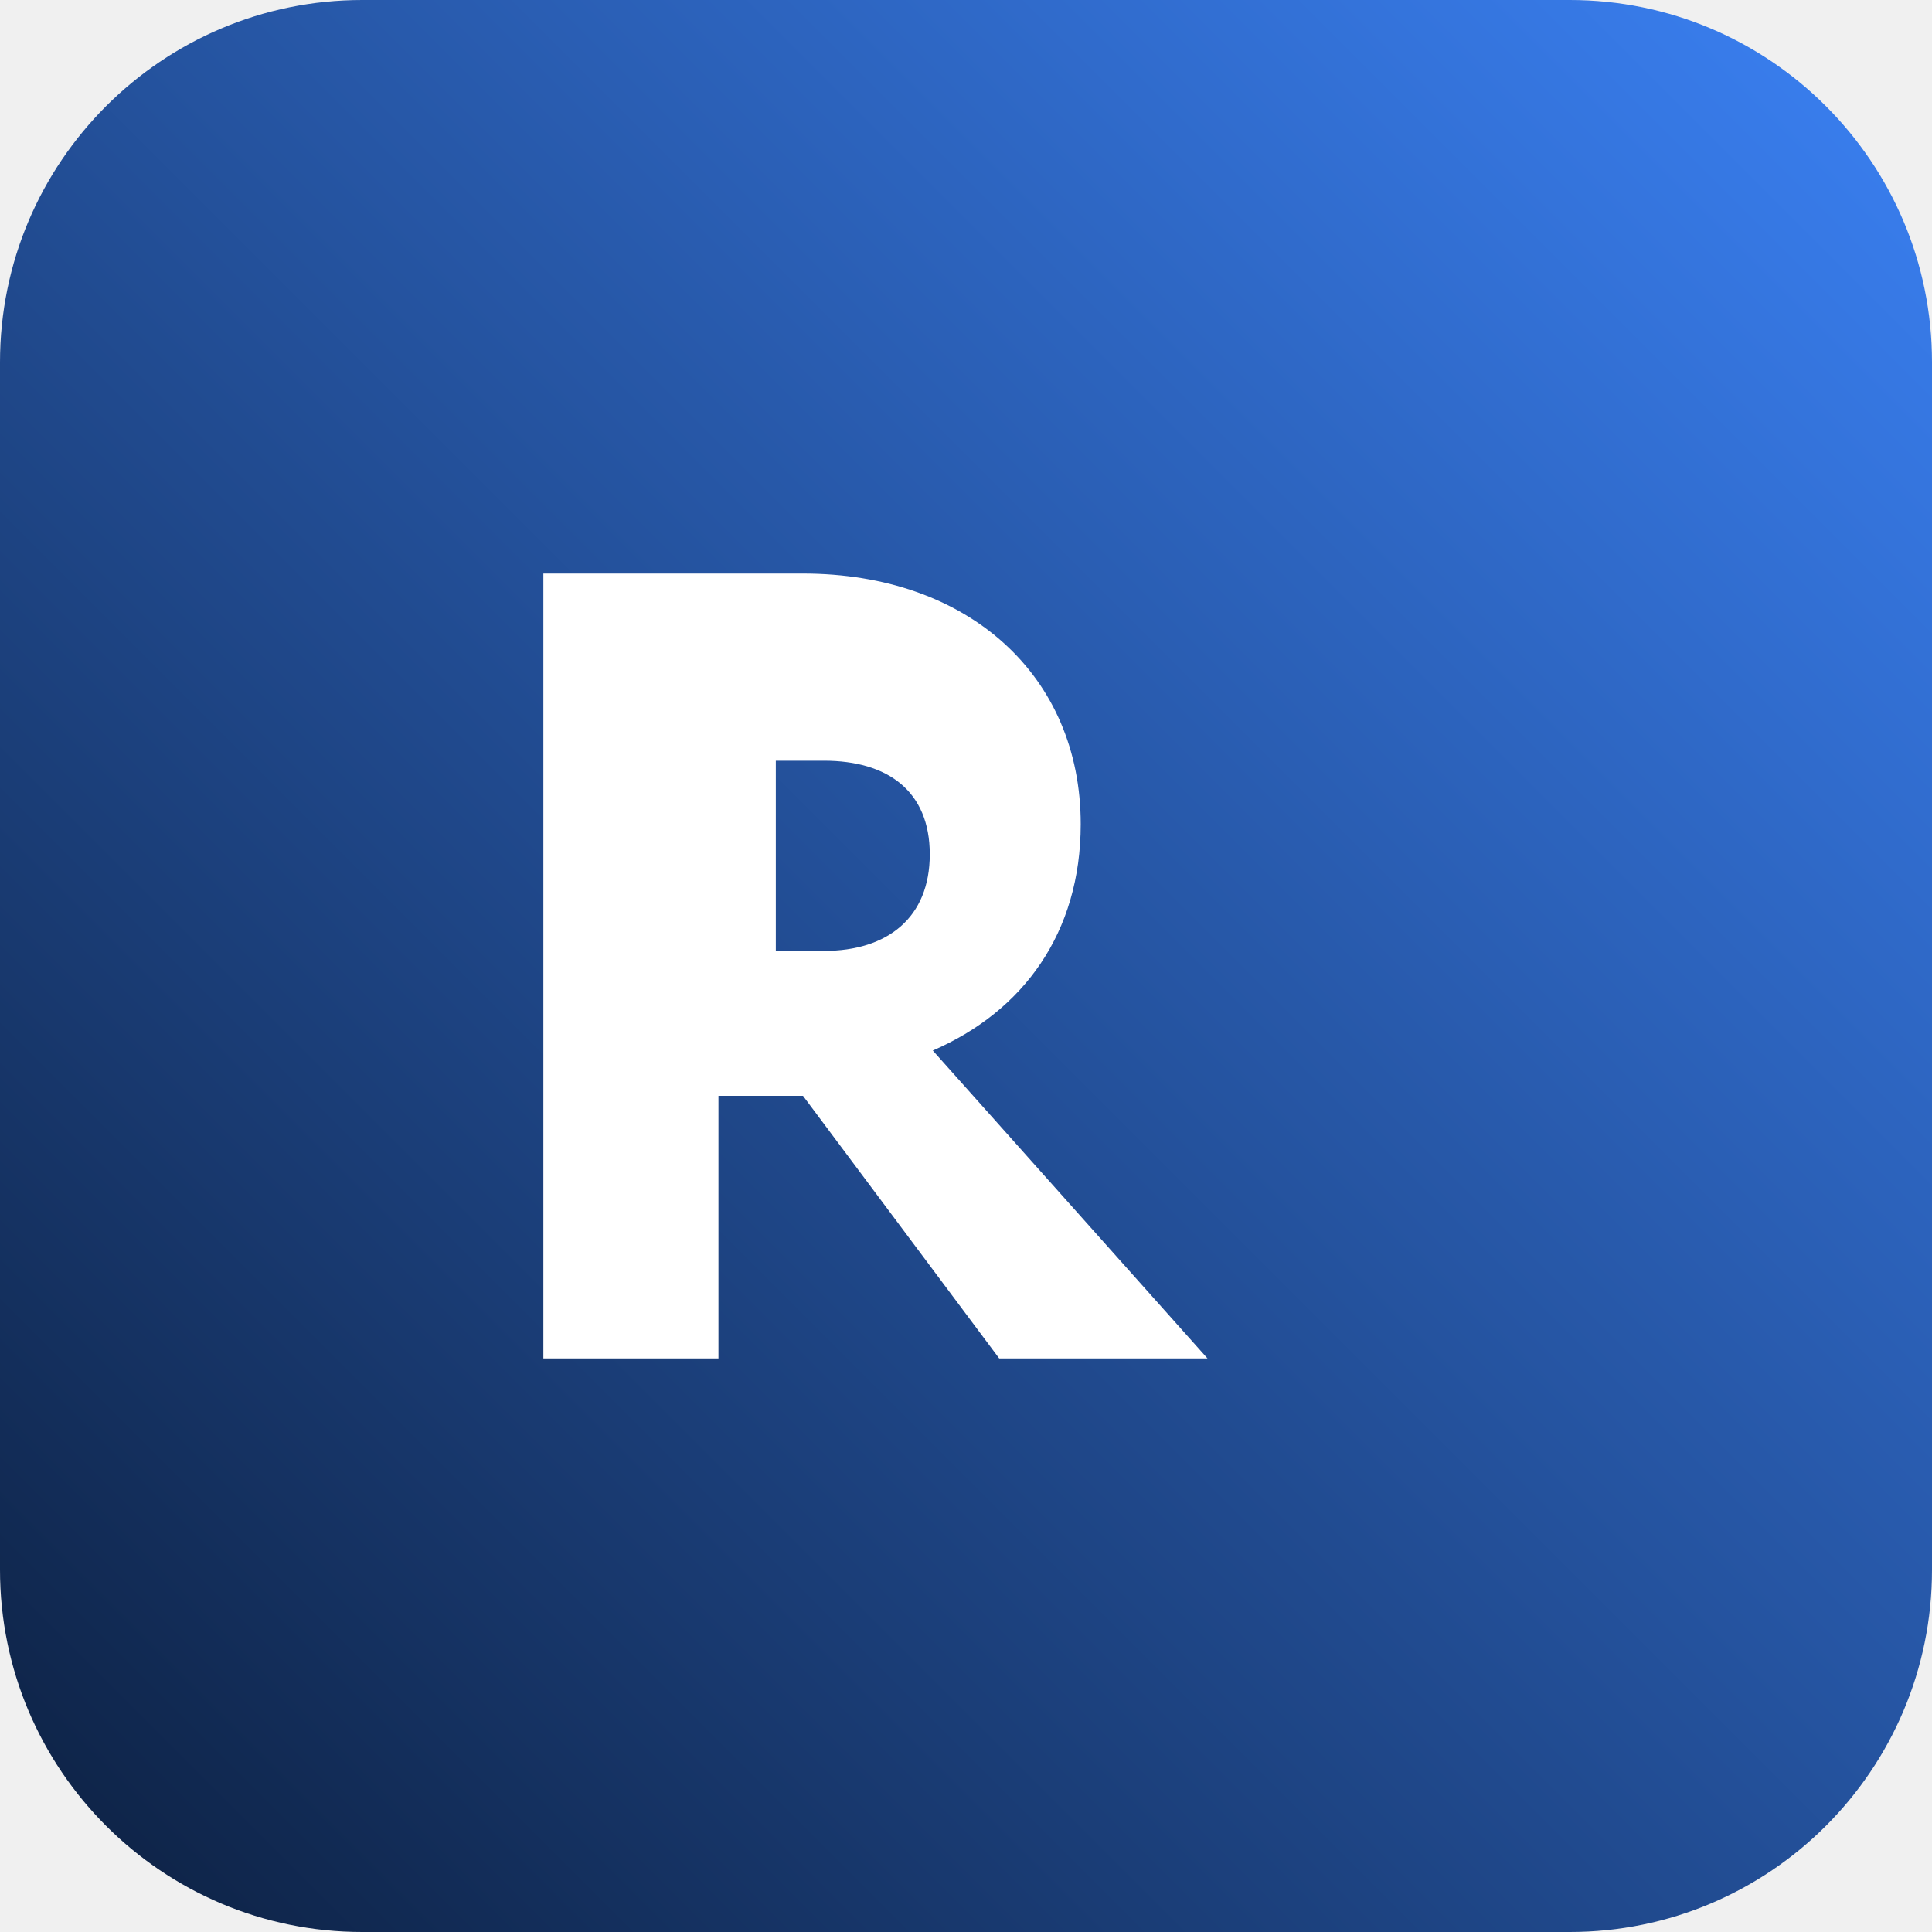
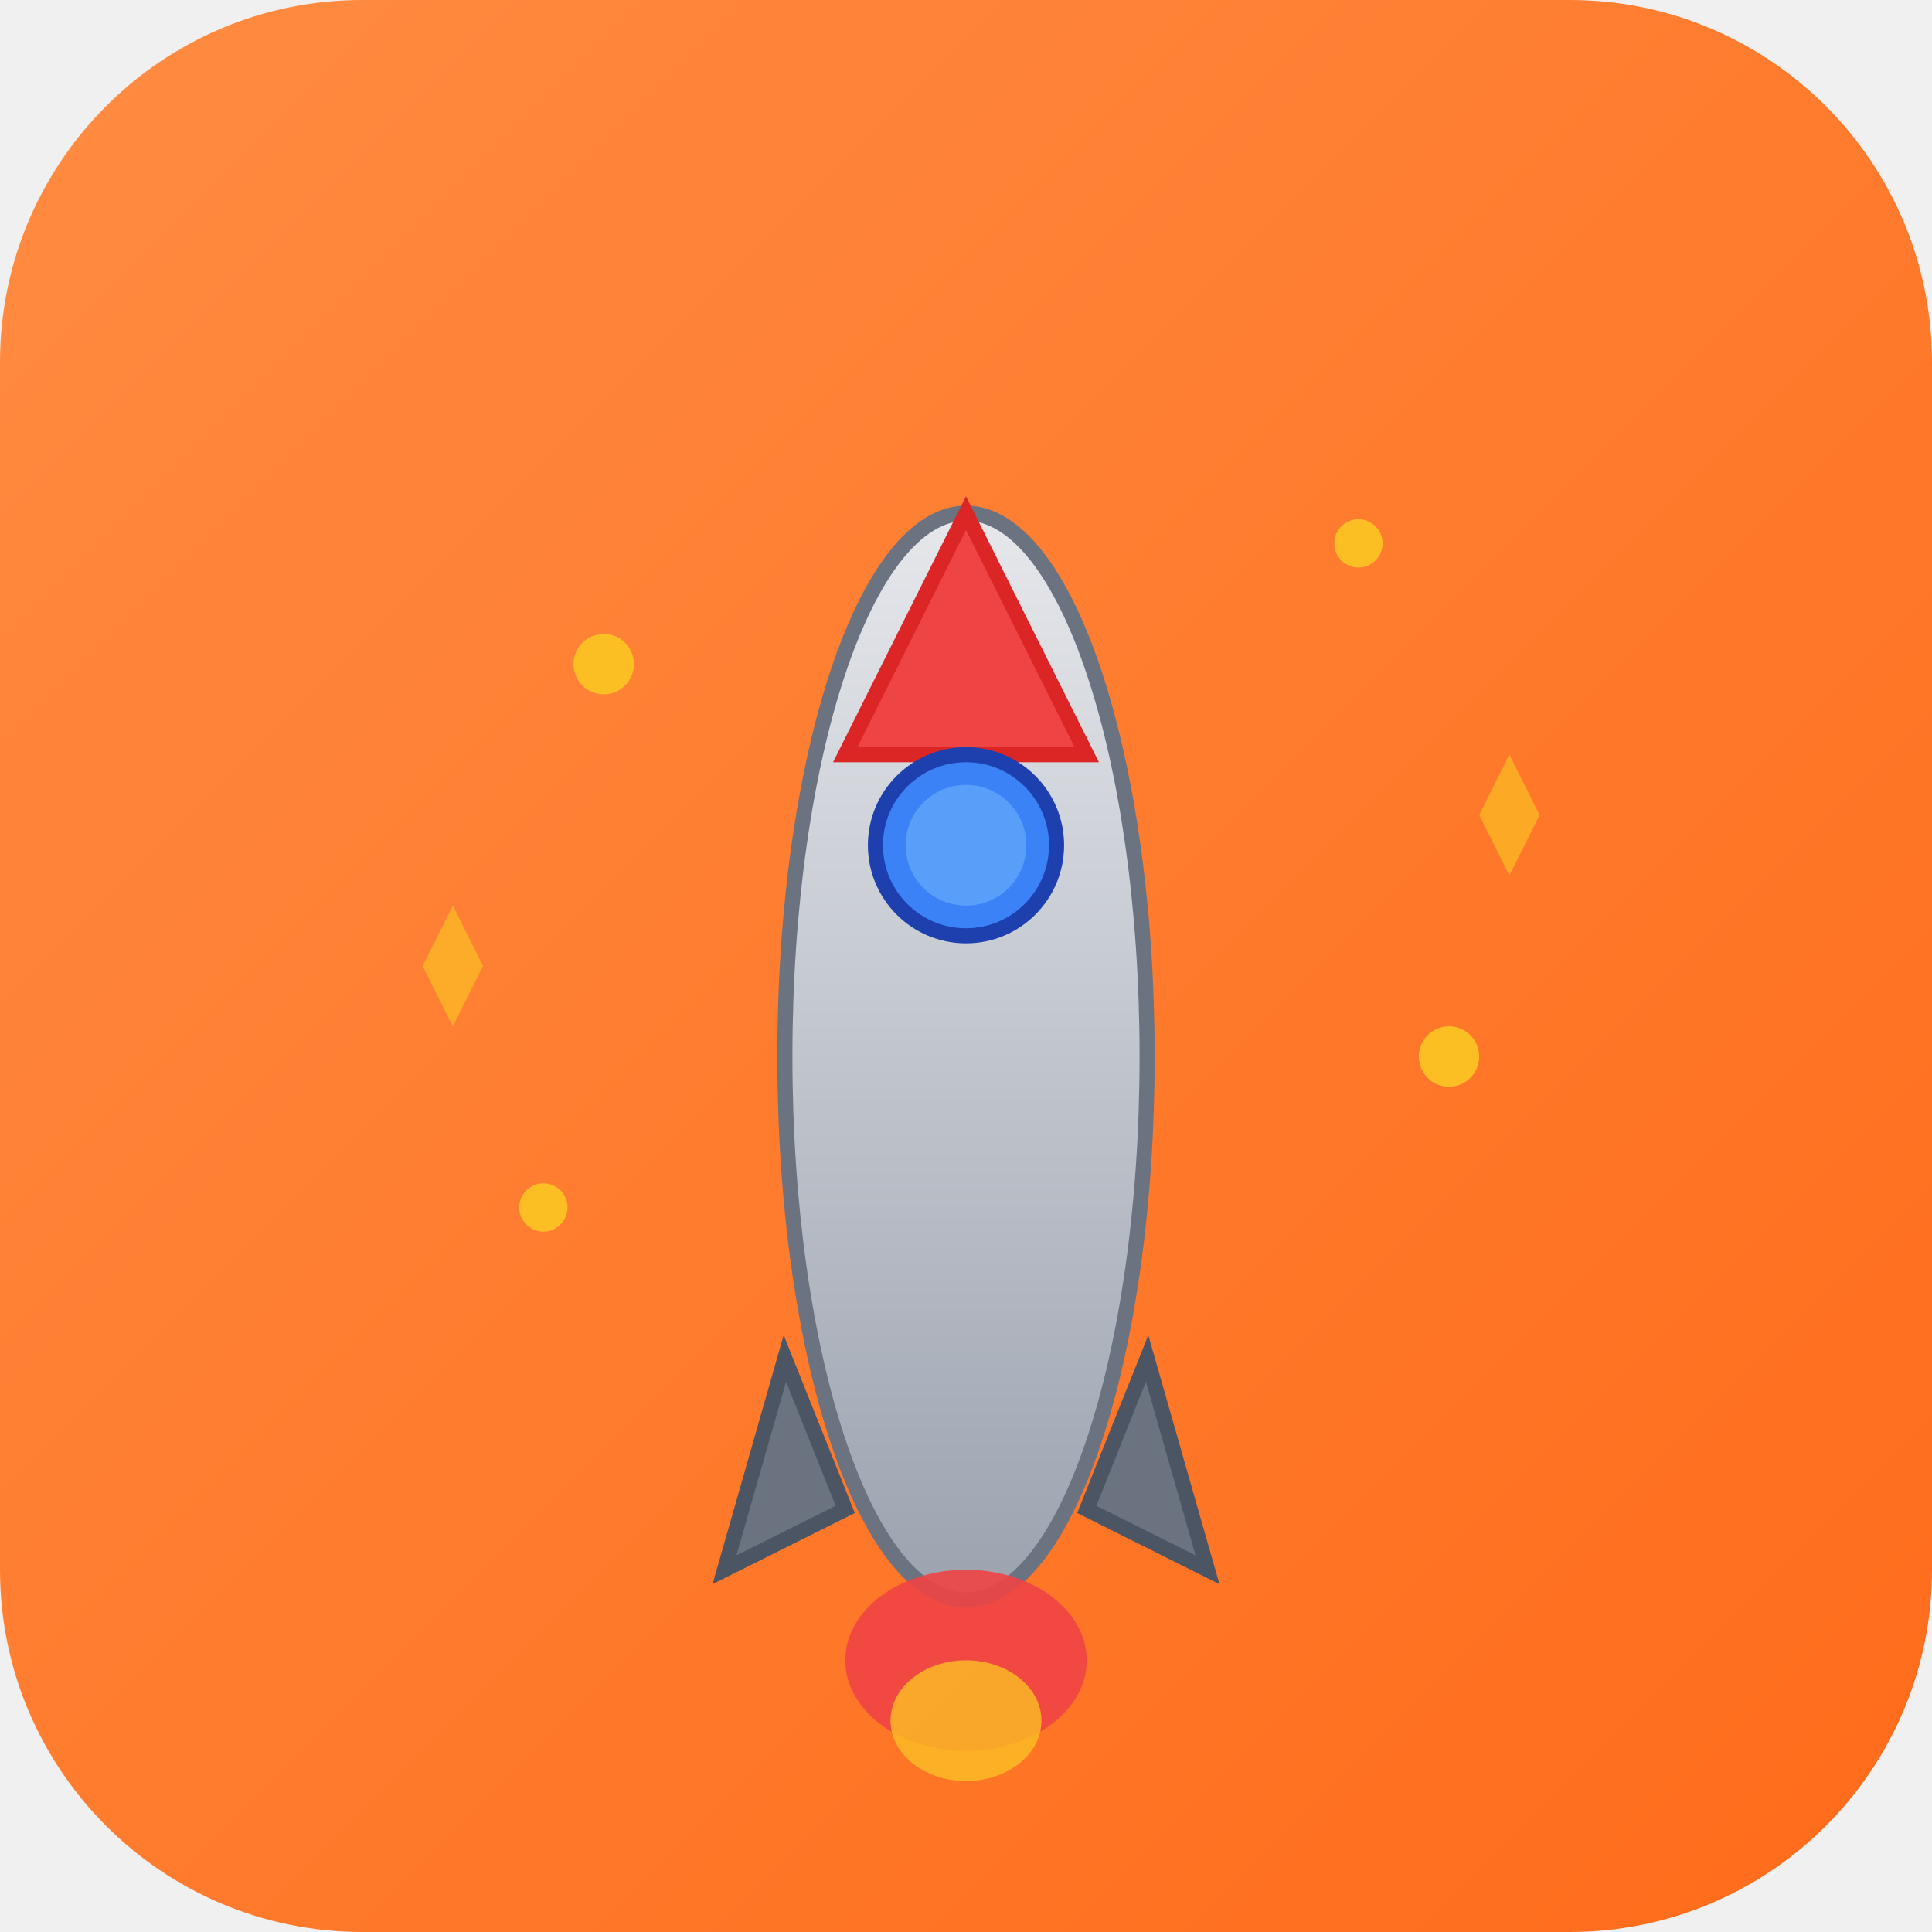
<svg xmlns="http://www.w3.org/2000/svg" viewBox="0 0 64 64">
  <defs>
-     <linearGradient id="g" x1="0%" y1="100%" x2="100%" y2="0%">
-       <stop offset="0%" stop-color="#0c1f3f" />
-       <stop offset="100%" stop-color="#3b82f6" />
+     <linearGradient id="orangeBg" x1="0%" y1="0%" x2="100%" y2="100%">
+       <stop offset="0%" stop-color="#ff8c42" />
+       <stop offset="100%" stop-color="#ff6b1a" />
+     </linearGradient>
+     <linearGradient id="rocketGrad" x1="0%" y1="0%" x2="0%" y2="100%">
+       <stop offset="0%" stop-color="#e5e7eb" />
+       <stop offset="100%" stop-color="#9ca3af" />
    </linearGradient>
  </defs>
-   <rect width="64" height="64" rx="12" fill="url(#g)" />
-   <path d="M18 45V19h8.6c5.5 0 9.2 3.4 9.2 8.3 0 3.6-1.9 6.2-4.9 7.5L40 45h-6.9l-6.5-8.7h-2.8V45zm7.7-13.5h1.6c2.1 0 3.5-1.1 3.5-3.2s-1.4-3.1-3.5-3.1h-1.6z" fill="#fff" />
+   <rect width="64" height="64" rx="12" fill="url(#orangeBg)" />
+   <ellipse cx="32" cy="35" rx="6" ry="18" fill="url(#rocketGrad)" stroke="#6b7280" stroke-width="0.5" />
+   <path d="M32 17 L28 25 L36 25 Z" fill="#ef4444" stroke="#dc2626" stroke-width="0.5" />
+   <path d="M26 45 L24 52 L28 50 Z" fill="#6b7280" stroke="#4b5563" stroke-width="0.5" />
+   <path d="M38 45 L40 52 L36 50 Z" fill="#6b7280" stroke="#4b5563" stroke-width="0.5" />
+   <circle cx="32" cy="28" r="3" fill="#3b82f6" stroke="#1e40af" stroke-width="0.5" />
+   <circle cx="32" cy="28" r="2" fill="#60a5fa" opacity="0.8" />
+   <ellipse cx="32" cy="55" rx="4" ry="3" fill="#ef4444" opacity="0.9" />
+   <ellipse cx="32" cy="57" rx="2.5" ry="2" fill="#fbbf24" opacity="0.8" />
+   <circle cx="20" cy="22" r="1" fill="#fbbf24" />
+   <circle cx="45" cy="18" r="0.8" fill="#fbbf24" />
+   <circle cx="48" cy="35" r="1" fill="#fbbf24" />
+   <circle cx="18" cy="40" r="0.8" fill="#fbbf24" />
+   <path d="M15 30 L16 32 L15 34 L14 32 Z" fill="#fbbf24" opacity="0.7" />
+   <path d="M50 25 L51 27 L50 29 L49 27 Z" fill="#fbbf24" opacity="0.7" />
</svg>
